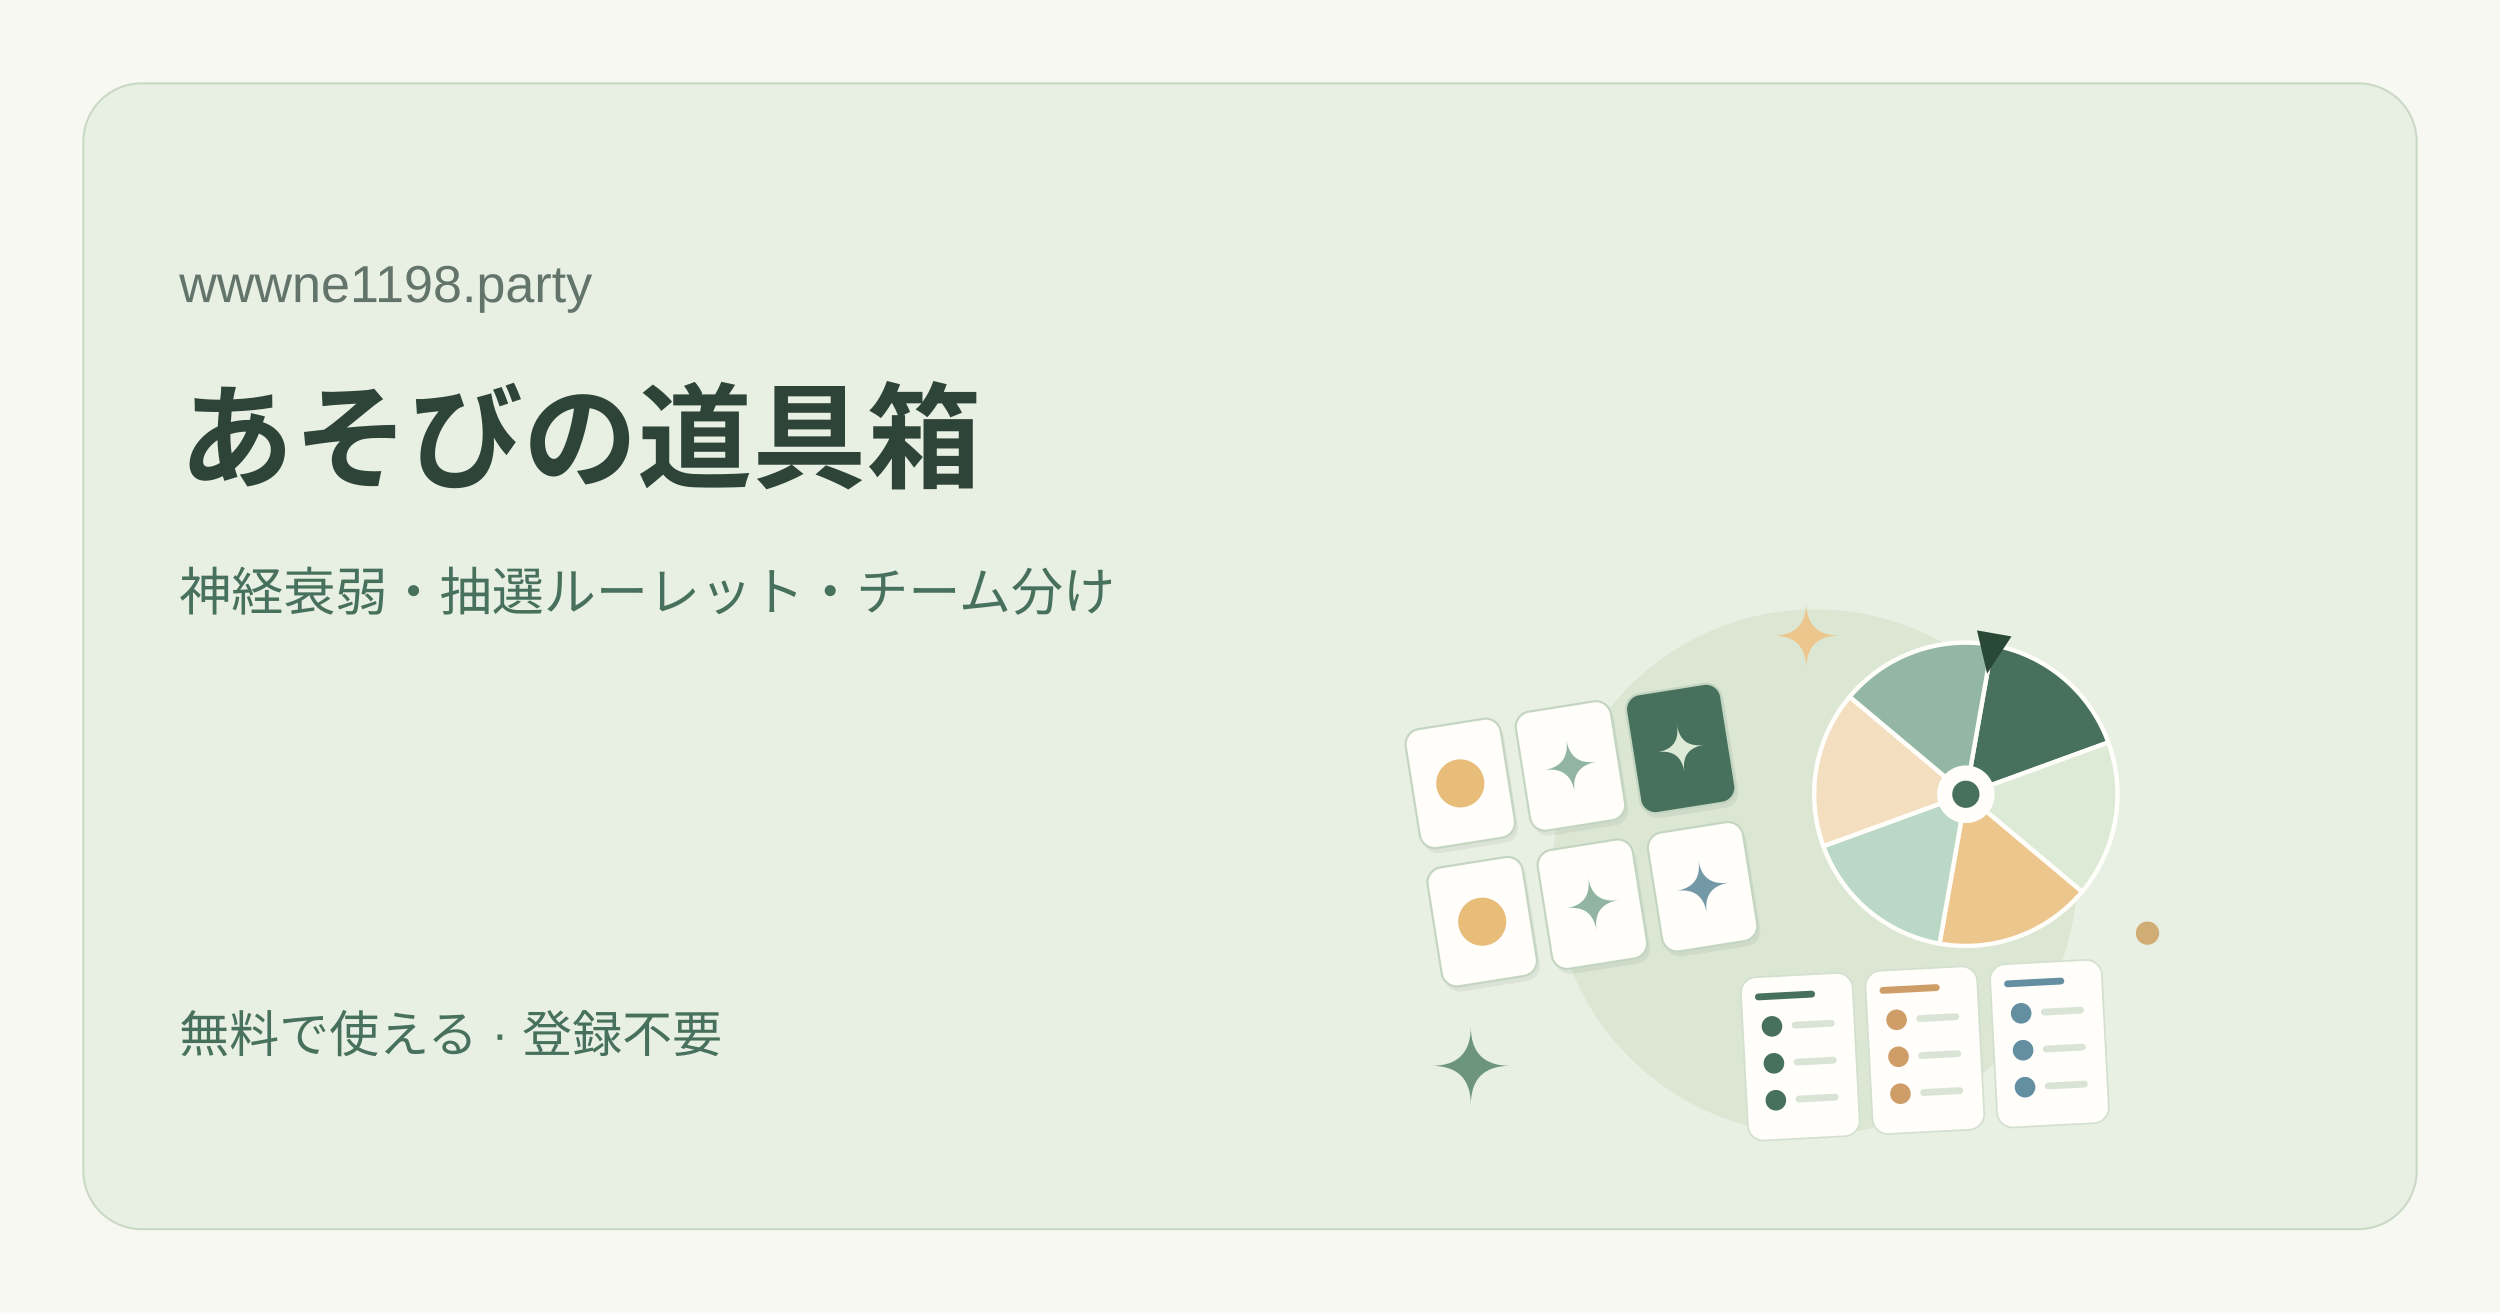
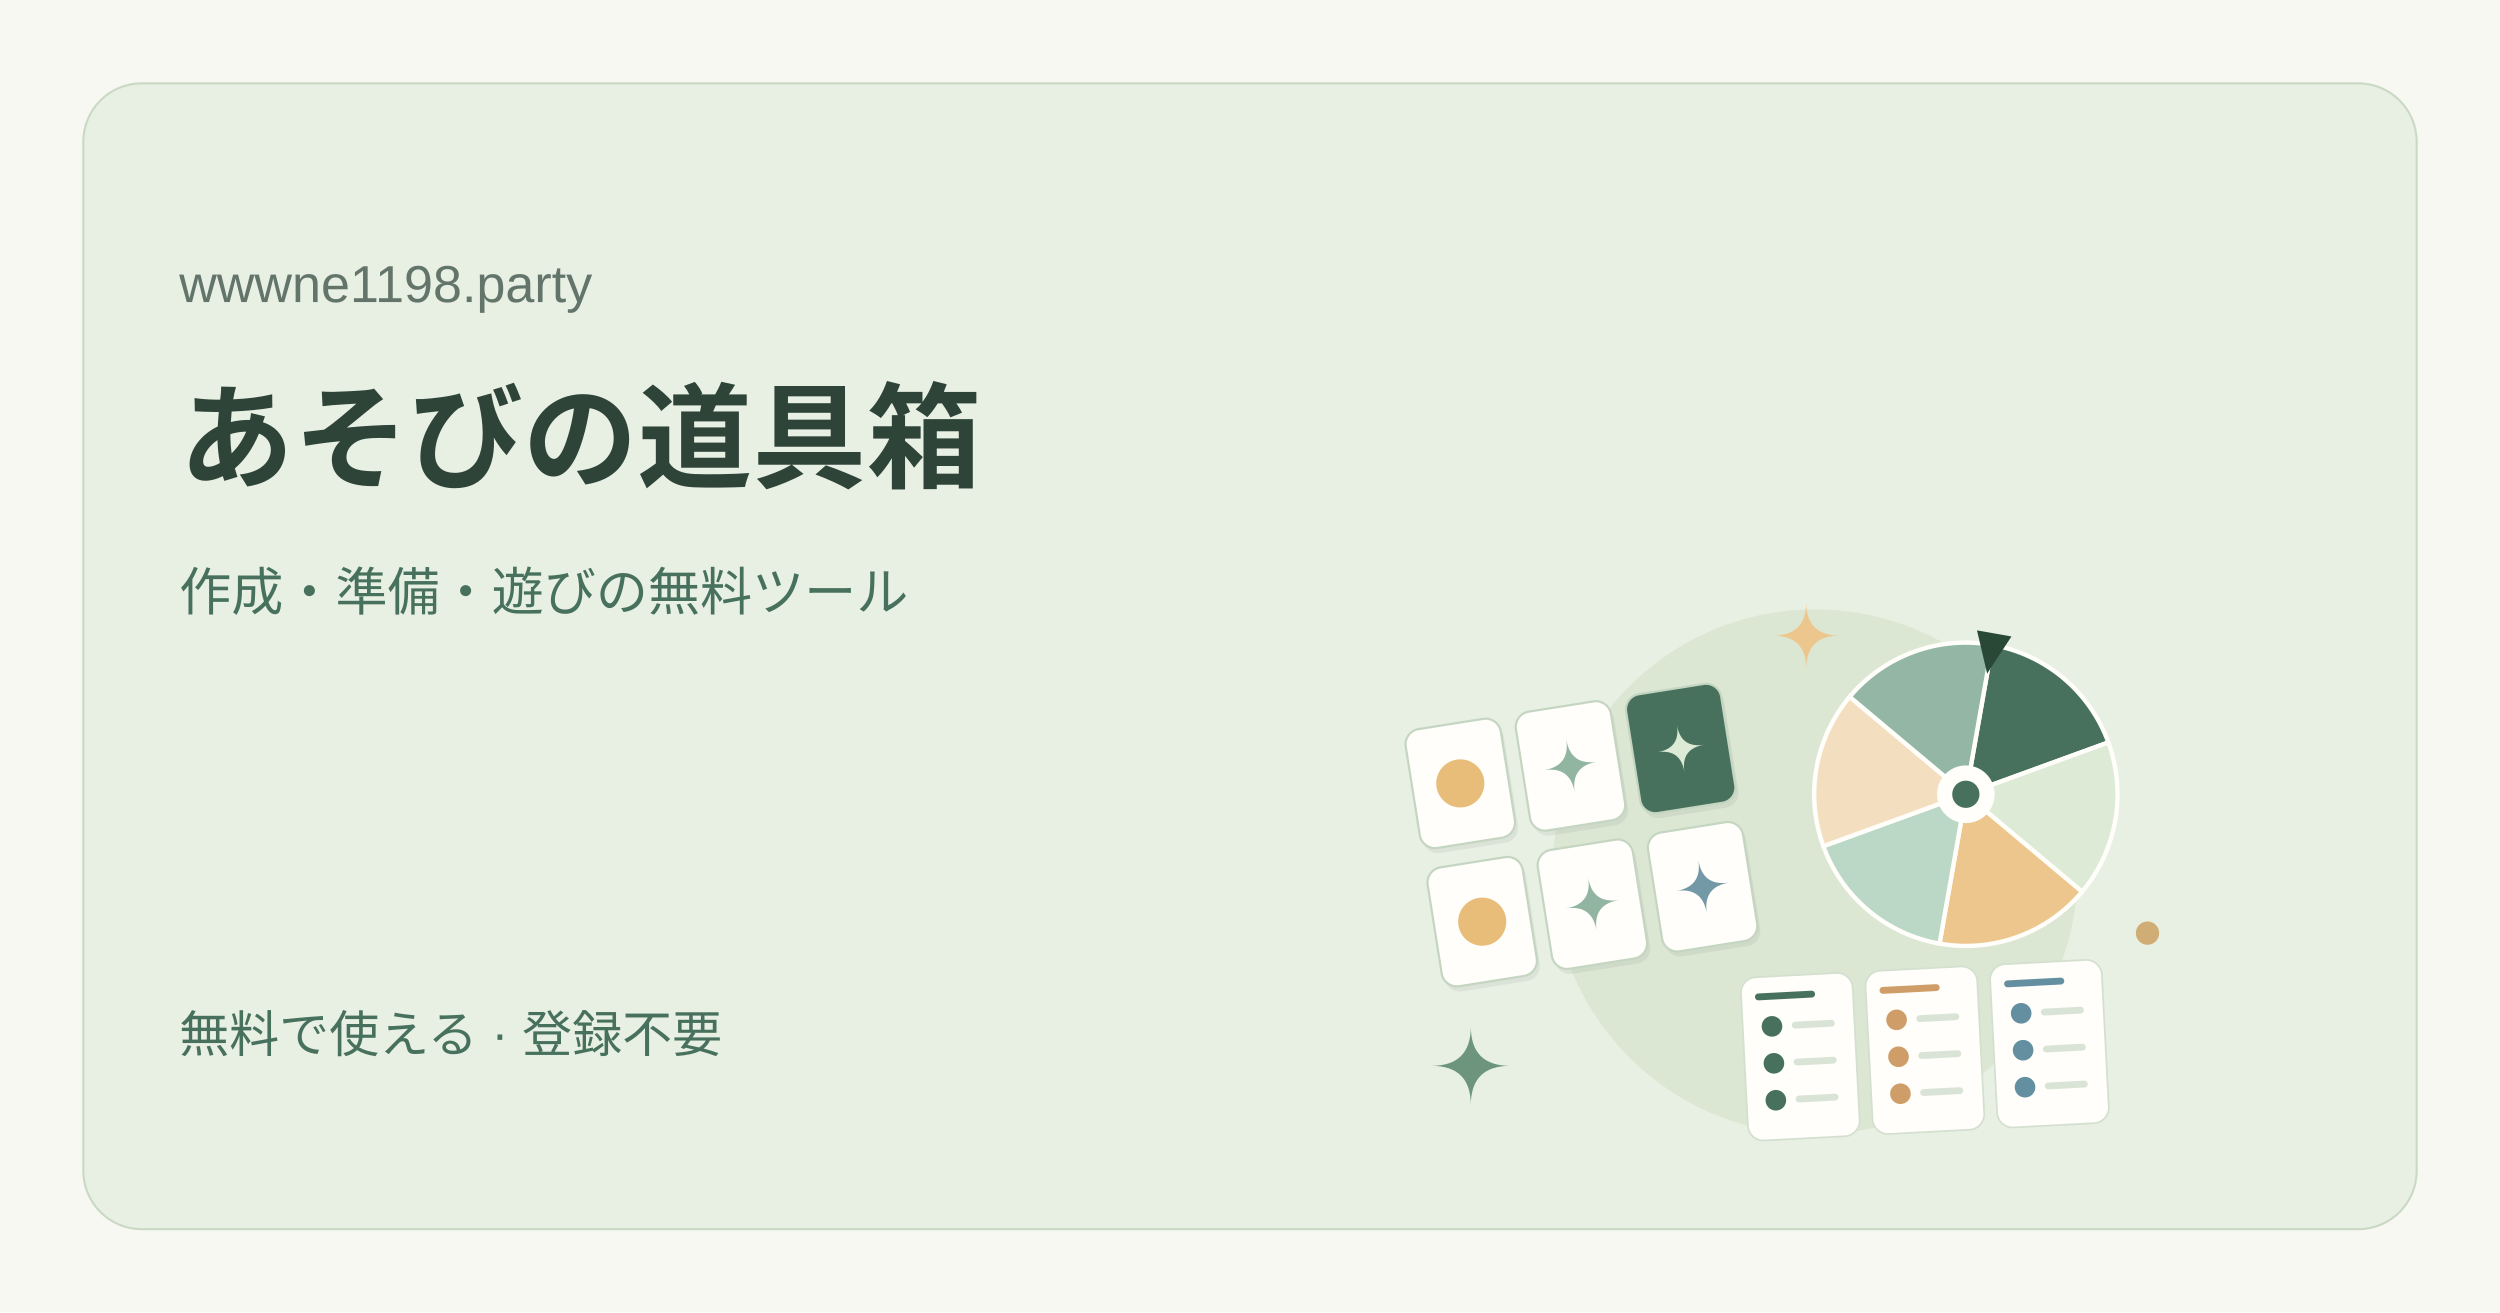
<svg xmlns="http://www.w3.org/2000/svg" width="1200" height="630">
  <rect width="1200" height="630" fill="#f7f8f2" />
  <rect x="40" y="40" width="1120" height="550" rx="28" fill="#e8efe3" stroke="#c9d9c4" />
  <text x="86" y="145" font-family="Microsoft JhengHei,Meiryo,Malgun Gothic,Arial,sans-serif" font-size="25" fill="#63756b">wwwne1198.party</text>
  <text x="86" y="230" font-family="Microsoft JhengHei,Meiryo,Malgun Gothic,Arial,sans-serif" font-size="55" font-weight="700" fill="#2e4439">あそびの道具箱</text>
-   <text x="86" y="293" font-family="Microsoft JhengHei,Meiryo,Malgun Gothic,Arial,sans-serif" font-size="25" fill="#47715d">神経衰弱・抽選ルーレット・チーム分け</text>
+   <text x="86" y="293" font-family="Microsoft JhengHei,Meiryo,Malgun Gothic,Arial,sans-serif" font-size="25" fill="#47715d">作成・準備・遊びの無料ツール</text>
  <text x="86" y="505" font-family="Microsoft JhengHei,Meiryo,Malgun Gothic,Arial,sans-serif" font-size="24" fill="#47715d">無料で使える · 登録不要</text>
  <g transform="translate(650 275) scale(.7)">
    <circle cx="316" cy="205" r="180" fill="#dbe7d3" />
    <g transform="rotate(-9 160 190)">
      <g transform="translate(48 90) scale(0.75)">
        <g transform="translate(0 0)">
          <rect x="2" y="5" width="88" height="110" rx="14" fill="#2e443912" />
          <rect width="88" height="110" rx="14" fill="#fffefa" stroke="#c4d5c1" stroke-width="2" />
          <circle cx="44" cy="55" r="22" fill="#e7bd79" />
        </g>
        <g transform="translate(102 0)">
          <rect x="2" y="5" width="88" height="110" rx="14" fill="#2e443912" />
          <rect width="88" height="110" rx="14" fill="#fffefa" stroke="#c4d5c1" stroke-width="2" />
          <path d="M44 30Q44 55 69 55Q44 55 44 80Q44 55 19 55Q44 55 44 30Z" fill="#91b5a1" />
        </g>
        <g transform="translate(204 0)">
          <rect x="2" y="5" width="88" height="110" rx="14" fill="#2e443912" />
          <rect width="88" height="110" rx="14" fill="#47715d" stroke="#c4d5c1" stroke-width="2" />
          <path d="M44 33Q44 55 66 55Q44 55 44 77Q44 55 22 55Q44 55 44 33Z" fill="#dcead6" />
        </g>
        <g transform="translate(0 128)">
          <rect x="2" y="5" width="88" height="110" rx="14" fill="#2e443912" />
          <rect width="88" height="110" rx="14" fill="#fffefa" stroke="#c4d5c1" stroke-width="2" />
          <circle cx="44" cy="55" r="22" fill="#e7bd79" />
        </g>
        <g transform="translate(102 128)">
          <rect x="2" y="5" width="88" height="110" rx="14" fill="#2e443912" />
          <rect width="88" height="110" rx="14" fill="#fffefa" stroke="#c4d5c1" stroke-width="2" />
          <path d="M44 30Q44 55 69 55Q44 55 44 80Q44 55 19 55Q44 55 44 30Z" fill="#91b5a1" />
        </g>
        <g transform="translate(204 128)">
          <rect x="2" y="5" width="88" height="110" rx="14" fill="#2e443912" />
          <rect width="88" height="110" rx="14" fill="#fffefa" stroke="#c4d5c1" stroke-width="2" />
          <path d="M44 30Q44 55 69 55Q44 55 44 80Q44 55 19 55Q44 55 44 30Z" fill="#7398a6" />
        </g>
      </g>
    </g>
    <g transform="rotate(10 410 142)">
      <g>
        <path d="M421 150L421 46A104 104 0 0 1 511.067 98Z" fill="#47715d" stroke="#fffefa" stroke-width="3" />
        <path d="M421 150L511.067 98A104 104 0 0 1 511.067 202Z" fill="#dcead6" stroke="#fffefa" stroke-width="3" />
        <path d="M421 150L511.067 202A104 104 0 0 1 421 254Z" fill="#edc68d" stroke="#fffefa" stroke-width="3" />
        <path d="M421 150L421 254A104 104 0 0 1 330.933 202Z" fill="#bad8c5" stroke="#fffefa" stroke-width="3" />
        <path d="M421 150L330.933 202A104 104 0 0 1 330.933 98Z" fill="#f3dfc0" stroke="#fffefa" stroke-width="3" />
        <path d="M421 150L330.933 98A104 104 0 0 1 421 46Z" fill="#93b7a4" stroke="#fffefa" stroke-width="3" />
        <circle cx="421" cy="150" r="19.76" fill="#fffefa" />
        <circle cx="421" cy="150" r="9.36" fill="#47715d" />
        <path d="M409 38h24l-12 28Z" fill="#294936" />
      </g>
    </g>
    <g transform="rotate(-3 380 300)">
      <g transform="translate(266 260) scale(0.59)">
        <g transform="translate(0 0)">
          <rect y="20" width="130" height="190" rx="18" fill="#fffefa" stroke="#d3dfcf" stroke-width="2" />
          <rect x="16" y="39" width="70" height="8" rx="4" fill="#47715d" />
          <circle cx="34" cy="78" r="12" fill="#47715d" />
          <rect x="57" y="74" width="50" height="8" rx="4" fill="#d9e4d6" />
          <circle cx="34" cy="121" r="12" fill="#47715d" />
          <rect x="57" y="117" width="50" height="8" rx="4" fill="#d9e4d6" />
          <circle cx="34" cy="164" r="12" fill="#47715d" />
          <rect x="57" y="160" width="50" height="8" rx="4" fill="#d9e4d6" />
        </g>
        <g transform="translate(145 0)">
          <rect y="20" width="130" height="190" rx="18" fill="#fffefa" stroke="#d3dfcf" stroke-width="2" />
          <rect x="16" y="39" width="70" height="8" rx="4" fill="#cf9d67" />
          <circle cx="34" cy="78" r="12" fill="#cf9d67" />
          <rect x="57" y="74" width="50" height="8" rx="4" fill="#d9e4d6" />
          <circle cx="34" cy="121" r="12" fill="#cf9d67" />
          <rect x="57" y="117" width="50" height="8" rx="4" fill="#d9e4d6" />
          <circle cx="34" cy="164" r="12" fill="#cf9d67" />
          <rect x="57" y="160" width="50" height="8" rx="4" fill="#d9e4d6" />
        </g>
        <g transform="translate(290 0)">
          <rect y="20" width="130" height="190" rx="18" fill="#fffefa" stroke="#d3dfcf" stroke-width="2" />
          <rect x="16" y="39" width="70" height="8" rx="4" fill="#638fa1" />
          <circle cx="34" cy="78" r="12" fill="#638fa1" />
          <rect x="57" y="74" width="50" height="8" rx="4" fill="#d9e4d6" />
          <circle cx="34" cy="121" r="12" fill="#638fa1" />
          <rect x="57" y="117" width="50" height="8" rx="4" fill="#d9e4d6" />
          <circle cx="34" cy="164" r="12" fill="#638fa1" />
          <rect x="57" y="160" width="50" height="8" rx="4" fill="#d9e4d6" />
        </g>
      </g>
    </g>
    <path d="M310 20Q310 43 333 43Q310 43 310 66Q310 43 287 43Q310 43 310 20Z" fill="#edc68d" />
    <path d="M80 311Q80 338 107 338Q80 338 80 365Q80 338 53 338Q80 338 80 311Z" fill="#6d957d" />
    <circle cx="544" cy="247" r="8" fill="#d0ad74" />
  </g>
</svg>
